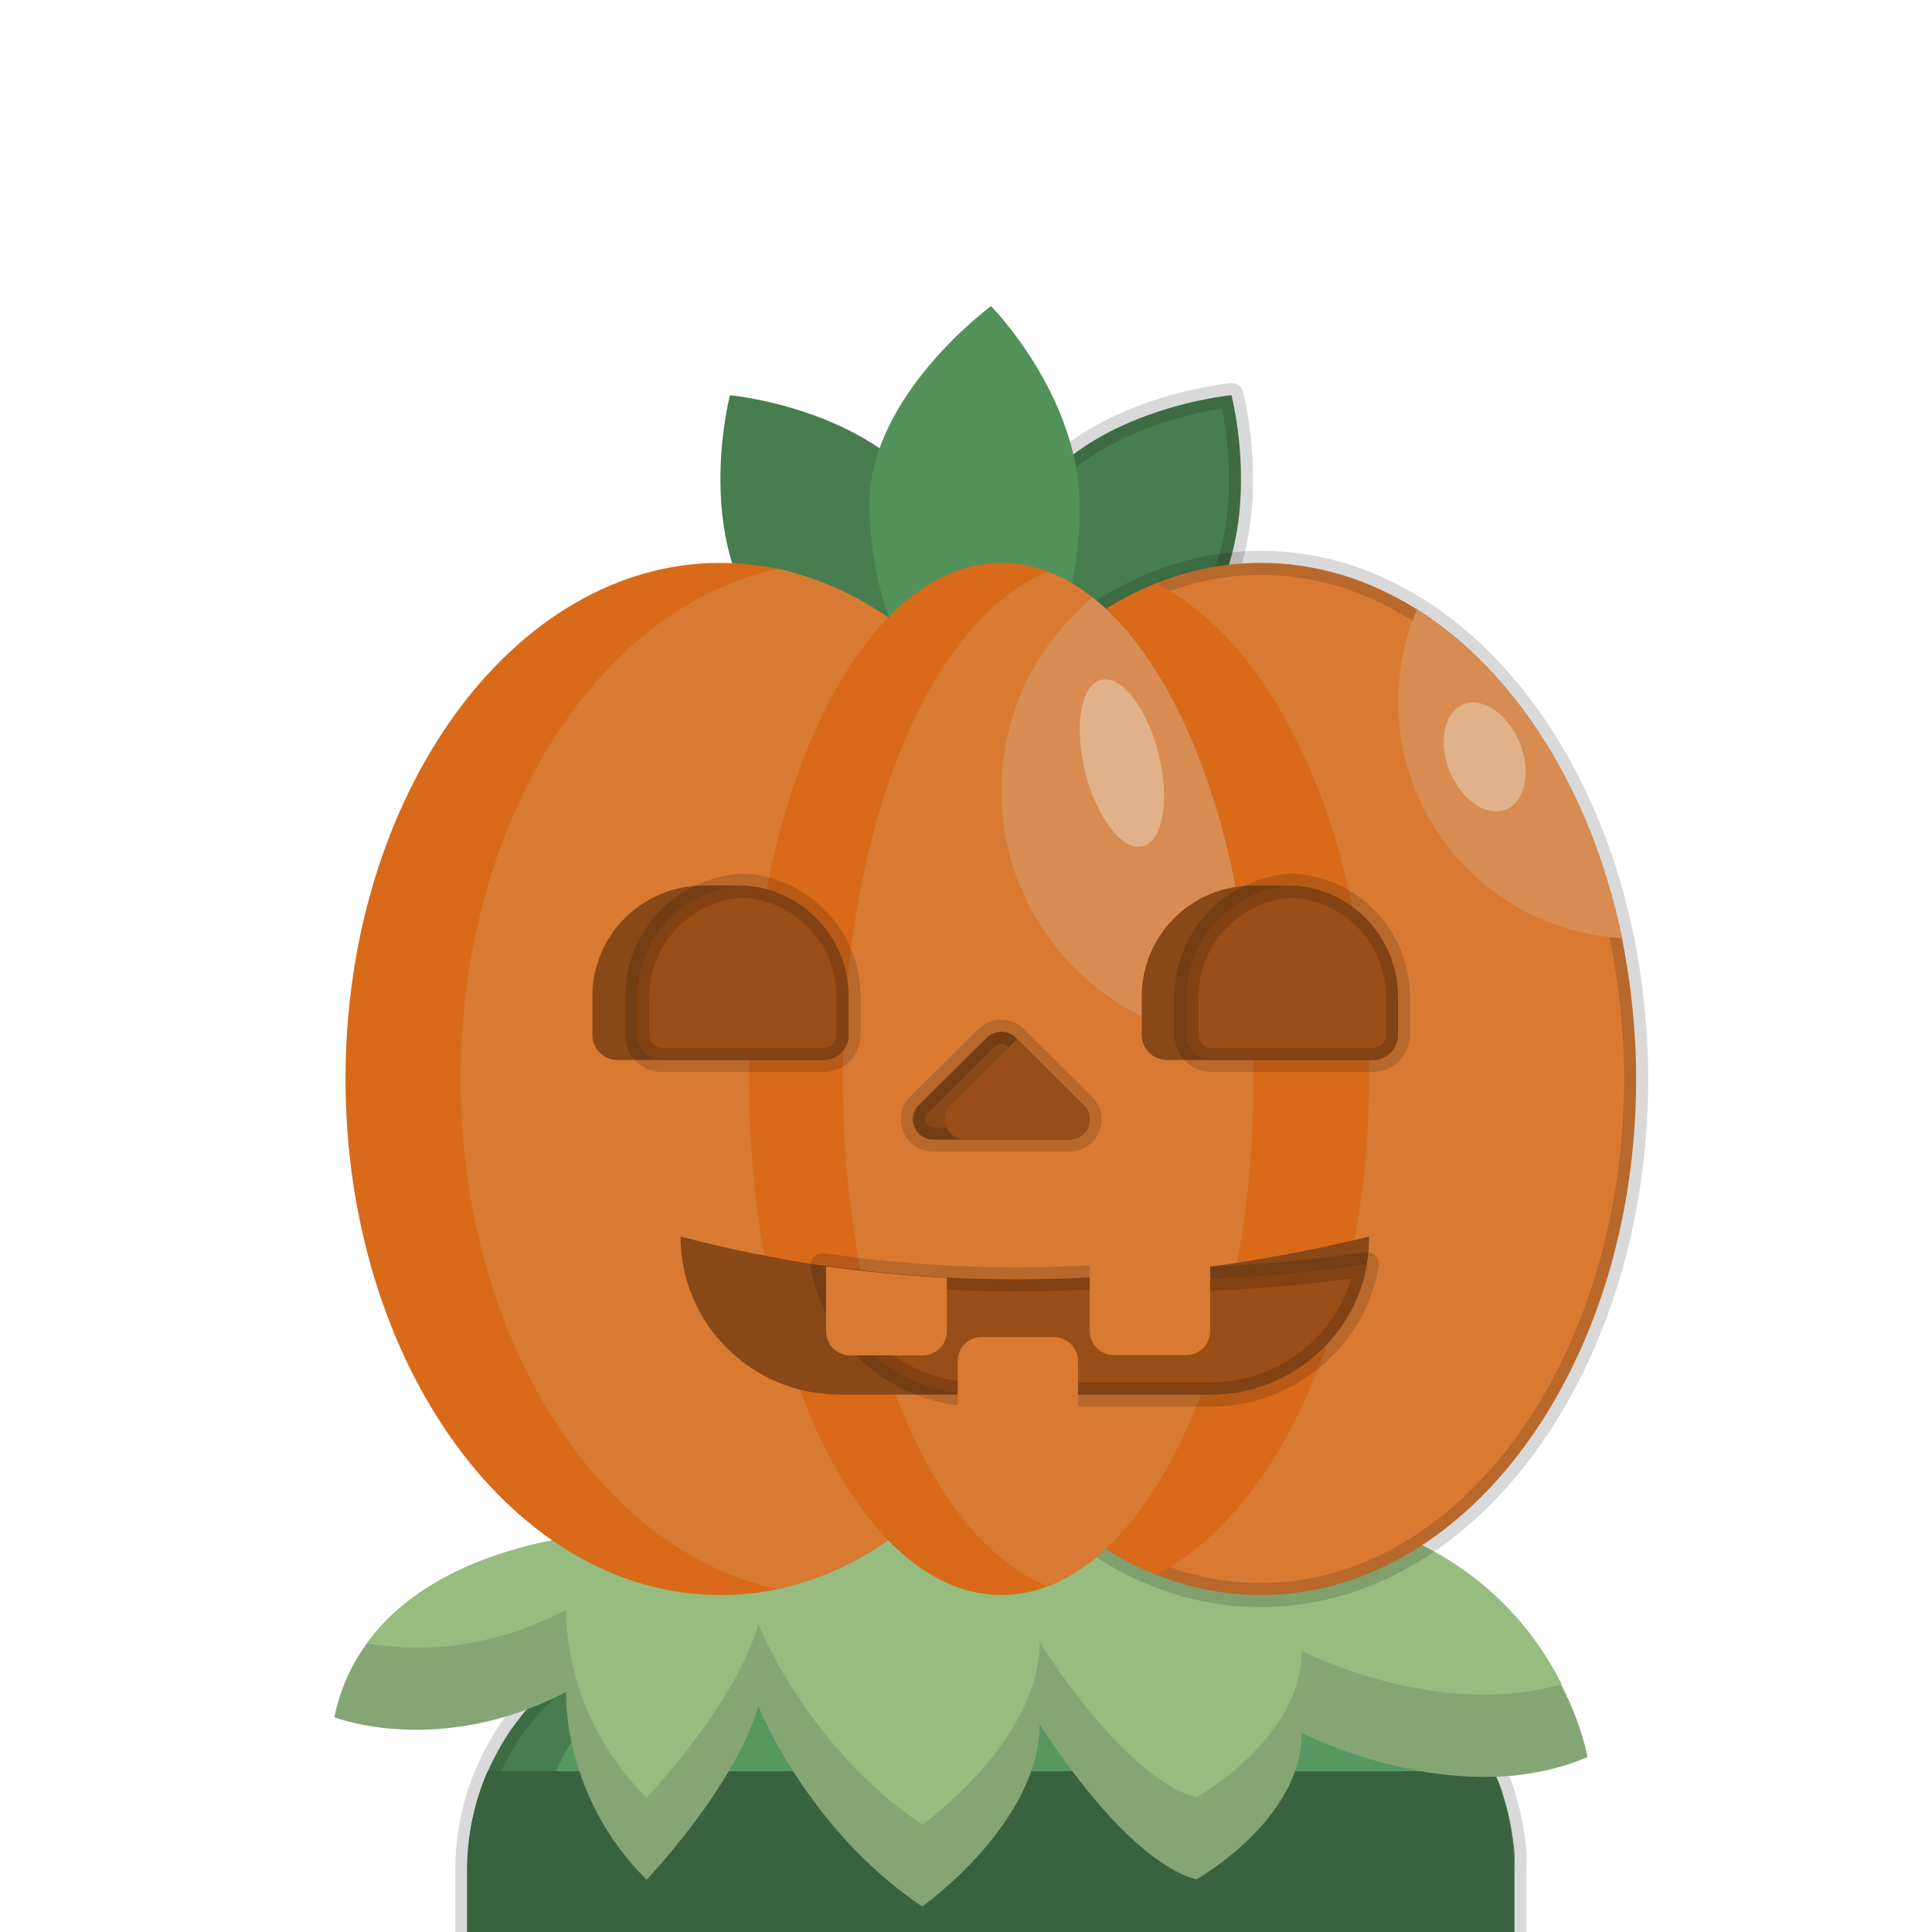
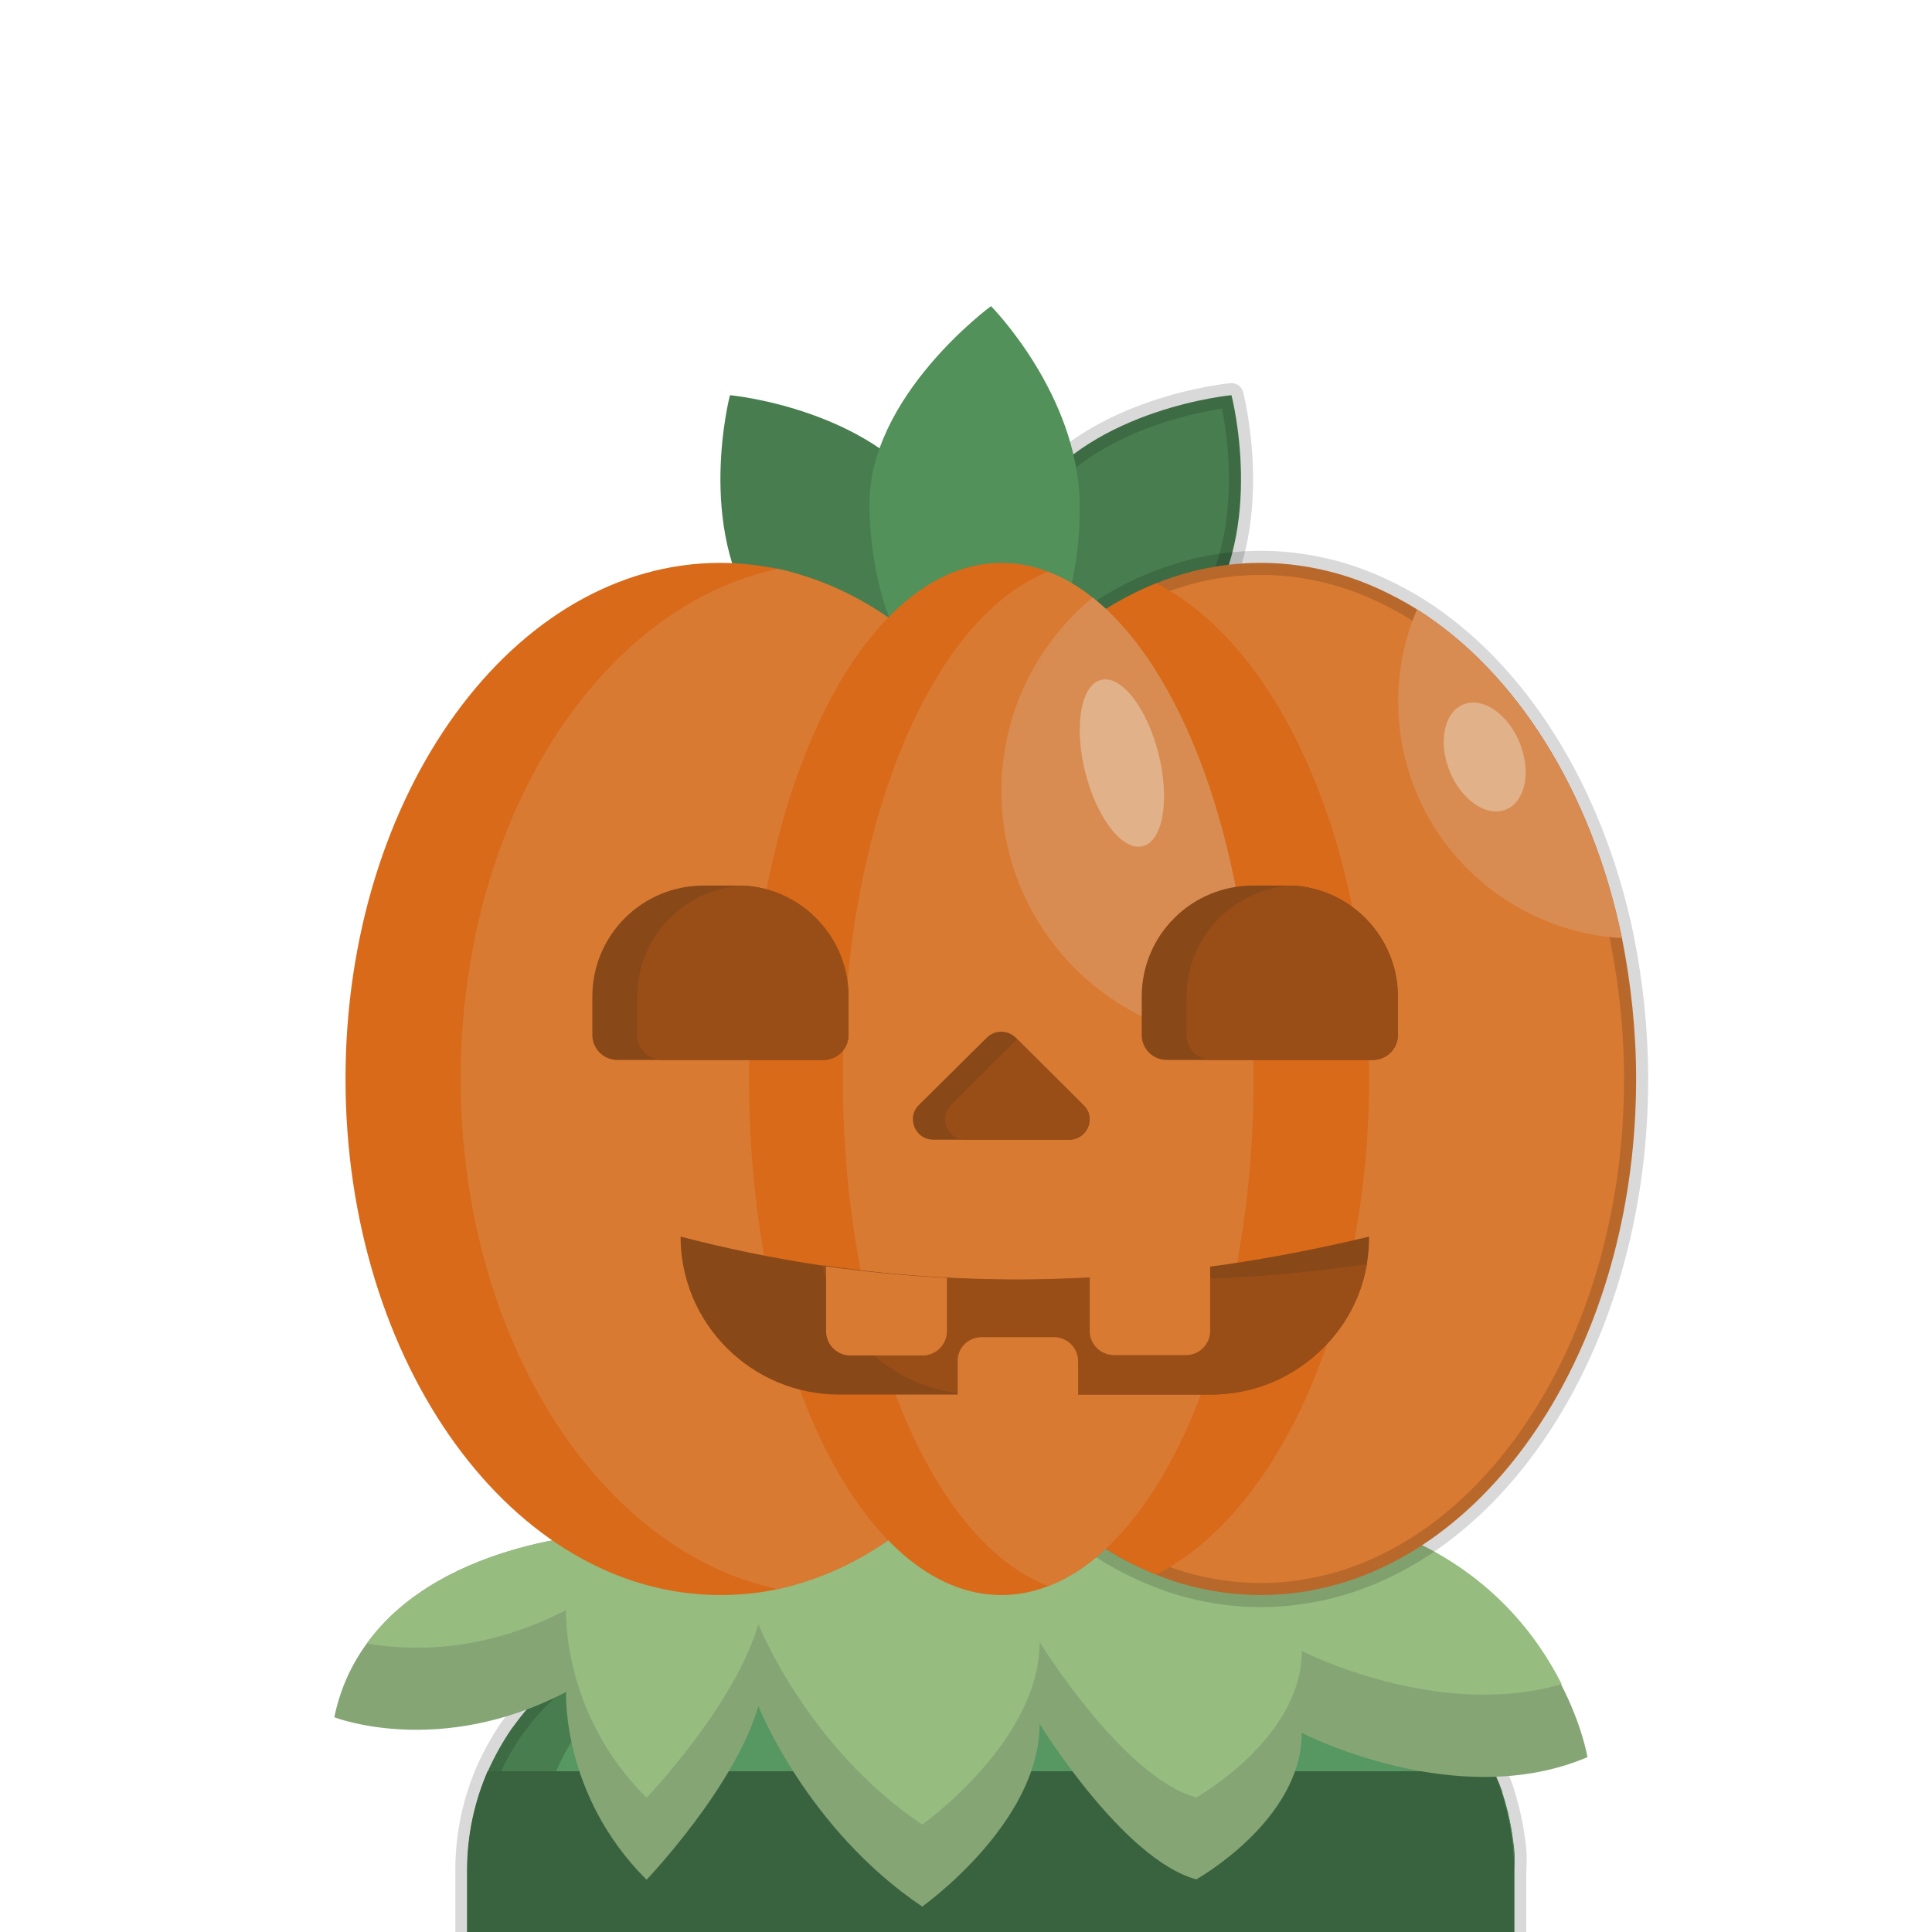
<svg xmlns="http://www.w3.org/2000/svg" id="Layer_1" viewBox="0 0 160 160">
  <defs>
    <style>.cls-1{fill:#86a575;}.cls-2{fill:#96bc80;}.cls-3{fill:#d98c52;}.cls-4{fill:#884818;}.cls-5{fill:#d86a19;}.cls-6{fill:#39633e;}.cls-7{fill:#994e18;}.cls-8{fill:#487e4f;}.cls-9{fill:#e1b28a;}.cls-10{fill:#53915a;}.cls-11{fill:#d97a33;}.cls-12{fill:#569762;}</style>
  </defs>
  <g id="Avatars">
    <g id="Artboard">
      <g id="Other">
        <g id="_50-Halloween_Icons_42">
          <g id="Icons">
            <path class="cls-8" d="M77.053,41.182c5.234,7.406,6.287,15.677,2.354,18.423-3.933,2.746-11.367-1.018-16.601-8.455s-2.354-18.423-2.354-18.423c0,0,11.367,1.049,16.601,8.455Z" />
            <path class="cls-8" d="M85.384,41.182c-5.234,7.406-6.287,15.677-2.354,18.423,3.933,2.746,11.367-1.018,16.601-8.455,5.234-7.406,2.354-18.423,2.354-18.423,0,0-11.367,1.049-16.601,8.455Z" stroke="#000" stroke-opacity="0.15" stroke-width="2" stroke-linejoin="round" />
            <path class="cls-10" d="M89.411,41.645c.124,9.073-3.655,16.479-8.486,16.541-4.832.062-8.796-7.221-8.92-16.294-.124-9.073,10.066-16.541,10.066-16.541,0,0,7.185,7.252,7.34,16.294Z" />
            <path class="cls-8" d="M125.399,154.868v10.986c-.465.309-.96.617-1.425.926-12.265,7.746-26.821,12.22-42.4,12.22-13.473,0-26.14-3.333-37.259-9.258-1.765-.926-3.469-1.913-5.141-2.993-.155-.093-.31-.216-.465-.309v-11.603c0-2.901.619-5.678,1.703-8.178.557-1.234,1.208-2.407,1.951-3.487.434-.586.867-1.173,1.363-1.728,1.115-1.265,2.385-2.407,3.779-3.364.898-.617,1.858-1.173,2.849-1.636,2.664-1.265,5.637-1.975,8.765-1.975h45.838c3.5,0,6.783.864,9.663,2.407,1.611.864,3.066,1.913,4.367,3.148h0c.805.741,1.518,1.543,2.199,2.407.124.154.248.309.372.494.124.154.248.339.341.494.093.154.217.309.31.463.279.463.557.895.805,1.389.093.185.186.339.279.525.062.093.093.216.155.309.093.154.155.339.248.525.062.154.124.278.186.432.031.062.031.093.062.154.062.123.093.247.155.339.062.154.124.309.186.494.062.154.124.309.155.494h0c.062.154.093.339.155.494.093.339.186.679.279,1.018.155.71.31,1.42.403,2.16.031.154.031.278.062.432.031.185.031.339.062.525,0,.154.031.309.031.463v.71c0,.154-.031.37-.031.525Z" stroke="#000" stroke-opacity="0.15" stroke-width="2" stroke-linejoin="round" />
            <path class="cls-12" d="M125.399,154.868v10.986c-.465.309-.96.617-1.425.926-12.265,7.746-26.821,12.22-42.4,12.22-13.473,0-26.14-3.333-37.259-9.258v-14.874c0-2.901.619-5.678,1.734-8.178.124-.278.248-.525.372-.802.279-.586.588-1.142.929-1.666.465-.741.96-1.45,1.518-2.129,1.27-1.574,2.787-2.962,4.491-4.104,1.858-1.234,3.933-2.191,6.132-2.777,1.053-.278,2.137-.494,3.252-.586h.093c.619-.062,1.239-.093,1.889-.093h40.232c3.5,0,6.783.864,9.663,2.407,1.611.864,3.066,1.913,4.367,3.148h0c.805.741,1.518,1.543,2.199,2.407.124.154.248.309.372.494.124.154.248.339.341.494.093.154.217.309.31.463.279.463.557.895.805,1.389.093.185.186.339.279.525.062.093.093.216.155.309.093.154.155.339.248.525.062.154.124.278.186.432.186.494.372.987.557,1.481.062.154.093.339.155.494.093.339.186.679.279,1.018.031.185.062.339.124.494.031.185.062.339.093.525.031.185.062.339.093.525.093.679.186,1.358.217,2.037v1.173Z" />
            <path class="cls-6" d="M125.399,154.868v5.308H38.679v-5.308c0-2.901.619-5.678,1.703-8.178h83.313c1.084,2.5,1.703,5.277,1.703,8.178Z" />
            <path class="cls-1" d="M131.47,145.518c-10.84,4.629-23.662-2.006-23.662-2.006,0,7.252-8.734,12.128-8.734,12.128-6.07-1.636-12.977-12.868-12.977-12.868,0,8.239-9.725,15.121-9.725,15.121-9.57-6.45-13.566-16.602-13.566-16.602-1.951,6.727-9.26,14.38-9.26,14.38-7.092-7.067-6.659-15.553-6.659-15.553-10.53,5.493-19.202,2.098-19.202,2.098.496-2.407,1.456-4.413,2.695-6.11,6.349-8.795,20.348-9.165,20.348-9.165l18.149-6.974,23.569,2.191,24.065,5.215c7,3.148,10.778,8.178,12.791,12.159,1.734,3.364,2.168,5.987,2.168,5.987Z" />
            <path class="cls-2" d="M129.333,139.47c-10.314,3.024-21.525-2.746-21.525-2.746,0,7.252-8.734,12.128-8.734,12.128-6.07-1.636-12.977-12.868-12.977-12.868,0,8.239-9.725,15.121-9.725,15.121-9.57-6.45-13.566-16.602-13.566-16.602-1.951,6.727-9.26,14.38-9.26,14.38-7.092-7.067-6.659-15.553-6.659-15.553-7,3.641-13.163,3.364-16.508,2.777,6.349-8.795,20.348-9.165,20.348-9.165l18.149-6.974,23.569,2.191,24.065,5.215c7.031,3.086,10.809,8.116,12.822,12.097Z" />
            <path class="cls-11" d="M135.496,89.354c0,20.521-10.499,37.648-24.498,41.784-2.106.617-4.305.957-6.566.957-1.951,0-3.84-.247-5.699-.71-1.022-.247-2.013-.586-3.004-.988-12.915-5.154-22.361-21.571-22.361-41.043v-.926c.279-19.04,9.632-35.025,22.361-40.117.991-.401,1.982-.71,3.004-.988,1.858-.463,3.748-.71,5.699-.71,2.261,0,4.429.339,6.566.957,2.199.648,4.305,1.636,6.318,2.87,8.207,5.154,14.495,15.09,17.003,27.218.743,3.734,1.177,7.653,1.177,11.696Z" stroke="#000" stroke-opacity="0.15" stroke-width="2" stroke-linejoin="round" />
            <path class="cls-5" d="M113.382,89.354c0,19.441-7.433,35.859-17.623,41.043-12.915-5.154-22.361-21.571-22.361-41.043v-.926c.279-19.04,9.632-35.025,22.361-40.117,10.19,5.184,17.623,21.602,17.623,41.043Z" />
            <path class="cls-5" d="M90.68,89.354c0,20.521-10.499,37.648-24.498,41.784-.588.185-1.177.339-1.765.463-1.549.339-3.159.494-4.77.494-17.127,0-31.033-19.133-31.033-42.74s13.906-42.74,31.033-42.74c1.611,0,3.221.185,4.77.494.588.123,1.177.278,1.765.463,14.03,4.135,24.498,21.293,24.498,41.784Z" />
            <path class="cls-11" d="M90.68,89.354c0,20.521-10.499,37.648-24.498,41.784-.588.185-1.177.339-1.765.463-14.866-3.148-26.264-20.861-26.264-42.246s11.398-39.068,26.264-42.246c.588.123,1.177.278,1.765.463,14.03,4.135,24.498,21.293,24.498,41.784Z" />
            <path class="cls-5" d="M103.812,89.354c0,20.521-7.062,37.648-16.477,41.784-.186.093-.341.154-.527.216-1.27.494-2.54.741-3.871.741-11.552,0-20.906-19.133-20.906-42.74s9.353-42.74,20.906-42.74c1.332,0,2.633.247,3.871.741.186.062.341.154.527.216,9.415,4.135,16.477,21.293,16.477,41.784Z" />
            <path class="cls-11" d="M103.812,89.354c0,20.521-7.062,37.648-16.477,41.784-.186.093-.341.154-.527.216-9.694-3.734-17.003-21.108-17.003-42s7.34-38.266,17.003-42c.186.062.341.154.527.216,1.084.463,2.137,1.111,3.128,1.913,7.371,5.832,12.729,19.997,13.287,36.846.062,1.018.062,2.006.062,3.024Z" />
            <path class="cls-3" d="M103.781,86.33c-11.521-.031-20.844-9.35-20.844-20.83,0-6.45,2.942-12.189,7.557-16.016,7.371,5.863,12.698,20.028,13.287,36.846Z" />
            <path class="cls-3" d="M134.319,77.689c-10.344-.617-18.521-9.134-18.521-19.596,0-2.716.557-5.277,1.549-7.622,8.176,5.154,14.464,15.09,16.972,27.218Z" />
            <ellipse class="cls-9" cx="92.911" cy="63.192" rx="3.127" ry="7.099" transform="translate(-12.55885 24.43896) rotate(-14.04601)" />
            <ellipse class="cls-9" cx="122.953" cy="62.69" rx="3.127" ry="4.693" transform="translate(-14.54379 50.77021) rotate(-22.061)" />
            <path class="cls-4" d="M70.27,82.534v3.179c0,1.142-.929,2.068-2.075,2.068h-17.065c-1.146,0-2.075-.926-2.075-2.068v-3.179c0-5.092,4.119-9.196,9.229-9.196h3.252c4.863.247,8.734,4.289,8.734,9.196Z" />
-             <path class="cls-7" d="M70.27,82.534v3.179c0,1.142-.929,2.068-2.075,2.068h-13.349c-1.146,0-2.075-.926-2.075-2.068v-3.179c0-4.907,3.871-8.918,8.734-9.196,4.893.247,8.765,4.289,8.765,9.196Z" stroke="#000" stroke-opacity="0.15" stroke-width="2" stroke-linejoin="round" />
+             <path class="cls-7" d="M70.27,82.534v3.179c0,1.142-.929,2.068-2.075,2.068h-13.349c-1.146,0-2.075-.926-2.075-2.068v-3.179c0-4.907,3.871-8.918,8.734-9.196,4.893.247,8.765,4.289,8.765,9.196Z" />
            <path class="cls-4" d="M115.767,82.534v3.179c0,1.142-.929,2.068-2.075,2.068h-17.065c-1.146,0-2.075-.926-2.075-2.068v-3.179c0-5.092,4.119-9.196,9.229-9.196h3.252c4.863.247,8.734,4.289,8.734,9.196Z" />
-             <path class="cls-7" d="M115.767,82.534v3.179c0,1.142-.929,2.068-2.075,2.068h-13.349c-1.146,0-2.075-.926-2.075-2.068v-3.179c0-4.907,3.871-8.918,8.734-9.196,4.893.247,8.765,4.289,8.765,9.196Z" stroke="#000" stroke-opacity="0.15" stroke-width="2" stroke-linejoin="round" />
-             <path class="cls-4" d="M88.543,94.384h-11.243c-1.518,0-2.261-1.821-1.208-2.87l5.637-5.586c.65-.648,1.734-.648,2.385,0l.155.154,5.482,5.462c1.053,1.018.31,2.839-1.208,2.839Z" stroke="#000" stroke-opacity="0.15" stroke-width="2" stroke-linejoin="round" />
+             <path class="cls-7" d="M115.767,82.534v3.179c0,1.142-.929,2.068-2.075,2.068h-13.349c-1.146,0-2.075-.926-2.075-2.068v-3.179c0-4.907,3.871-8.918,8.734-9.196,4.893.247,8.765,4.289,8.765,9.196Z" />
+             <path class="cls-4" d="M88.543,94.384h-11.243c-1.518,0-2.261-1.821-1.208-2.87l5.637-5.586c.65-.648,1.734-.648,2.385,0l.155.154,5.482,5.462c1.053,1.018.31,2.839-1.208,2.839Z" />
            <path class="cls-7" d="M88.543,94.384h-8.579c-1.518,0-2.261-1.821-1.208-2.87l5.482-5.462,5.482,5.462c1.084,1.049.341,2.87-1.177,2.87Z" />
            <path class="cls-4" d="M113.382,102.407c0,.771-.062,1.543-.186,2.284-.465,2.716-1.765,5.123-3.655,6.974-2.385,2.376-5.668,3.827-9.291,3.827h-30.755c-7.247,0-13.132-5.863-13.132-13.084,3.902,1.018,7.805,1.821,11.769,2.407,5.327.771,10.685,1.173,16.136,1.173,1.92,0,3.871-.062,5.792-.154,7.65-.37,15.424-1.512,23.322-3.425Z" />
-             <path class="cls-7" d="M113.197,104.691c-.465,2.716-1.765,5.123-3.655,6.974-2.385,2.376-5.668,3.827-9.291,3.827h-19.202c-3.345,0-6.38-1.234-8.703-3.271-1.858-1.636-3.252-3.765-3.933-6.203-.124-.401-.217-.802-.279-1.234.093,0,.186.031.279.031,3.314.494,6.628.802,9.973.988,1.951.093,3.902.154,5.854.154,1.92,0,3.871-.062,5.792-.154,1.92.093,3.84.154,5.761.154,5.73.031,11.521-.401,17.406-1.265Z" stroke="#000" stroke-opacity="0.15" stroke-width="2" stroke-linejoin="round" />
+             <path class="cls-7" d="M113.197,104.691c-.465,2.716-1.765,5.123-3.655,6.974-2.385,2.376-5.668,3.827-9.291,3.827h-19.202c-3.345,0-6.38-1.234-8.703-3.271-1.858-1.636-3.252-3.765-3.933-6.203-.124-.401-.217-.802-.279-1.234.093,0,.186.031.279.031,3.314.494,6.628.802,9.973.988,1.951.093,3.902.154,5.854.154,1.92,0,3.871-.062,5.792-.154,1.92.093,3.84.154,5.761.154,5.73.031,11.521-.401,17.406-1.265Z" />
            <path class="cls-11" d="M78.416,105.833v4.413c0,1.111-.898,2.006-2.013,2.006h-5.977c-1.115,0-2.013-.895-2.013-2.006v-5.37c3.314.463,6.628.771,10.004.957Z" />
            <path class="cls-11" d="M81.296,110.739h5.977c1.115,0,2.013.895,2.013,2.006v6.326h-9.973v-6.326c-.031-1.111.867-2.006,1.982-2.006Z" />
            <path class="cls-11" d="M98.237,112.221h-5.978c-1.115,0-2.013-.895-2.013-2.006v-6.326h9.973v6.326c0,1.111-.898,2.006-1.982,2.006Z" />
          </g>
        </g>
      </g>
    </g>
  </g>
</svg>
